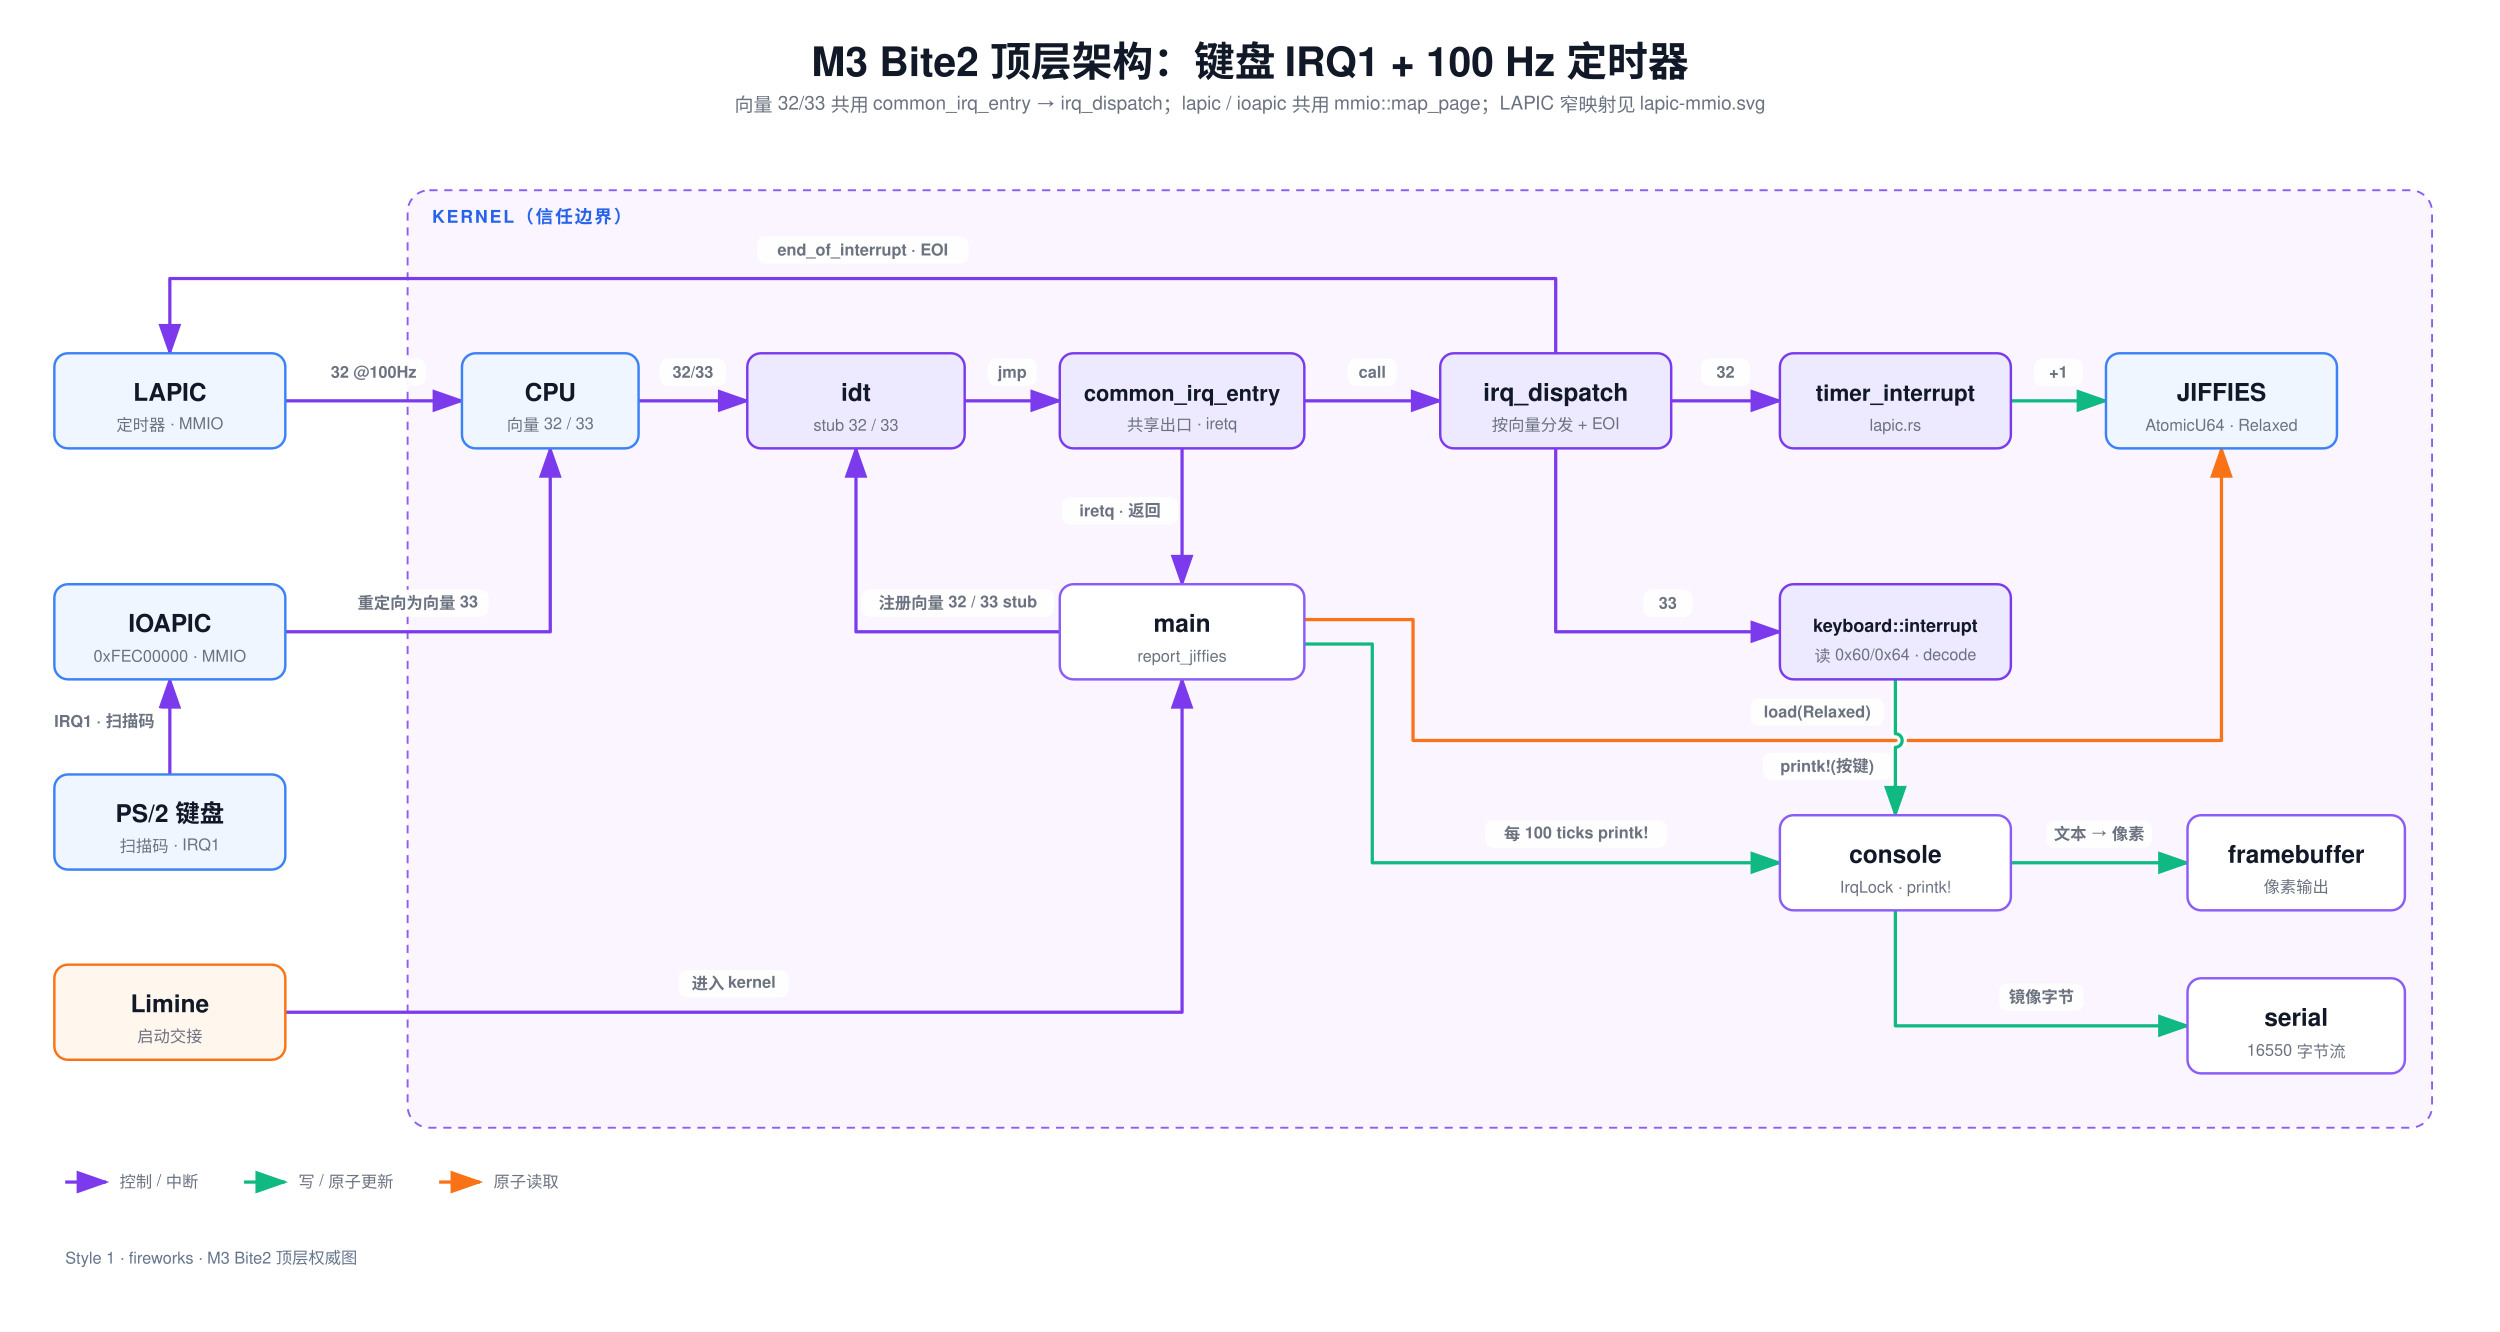
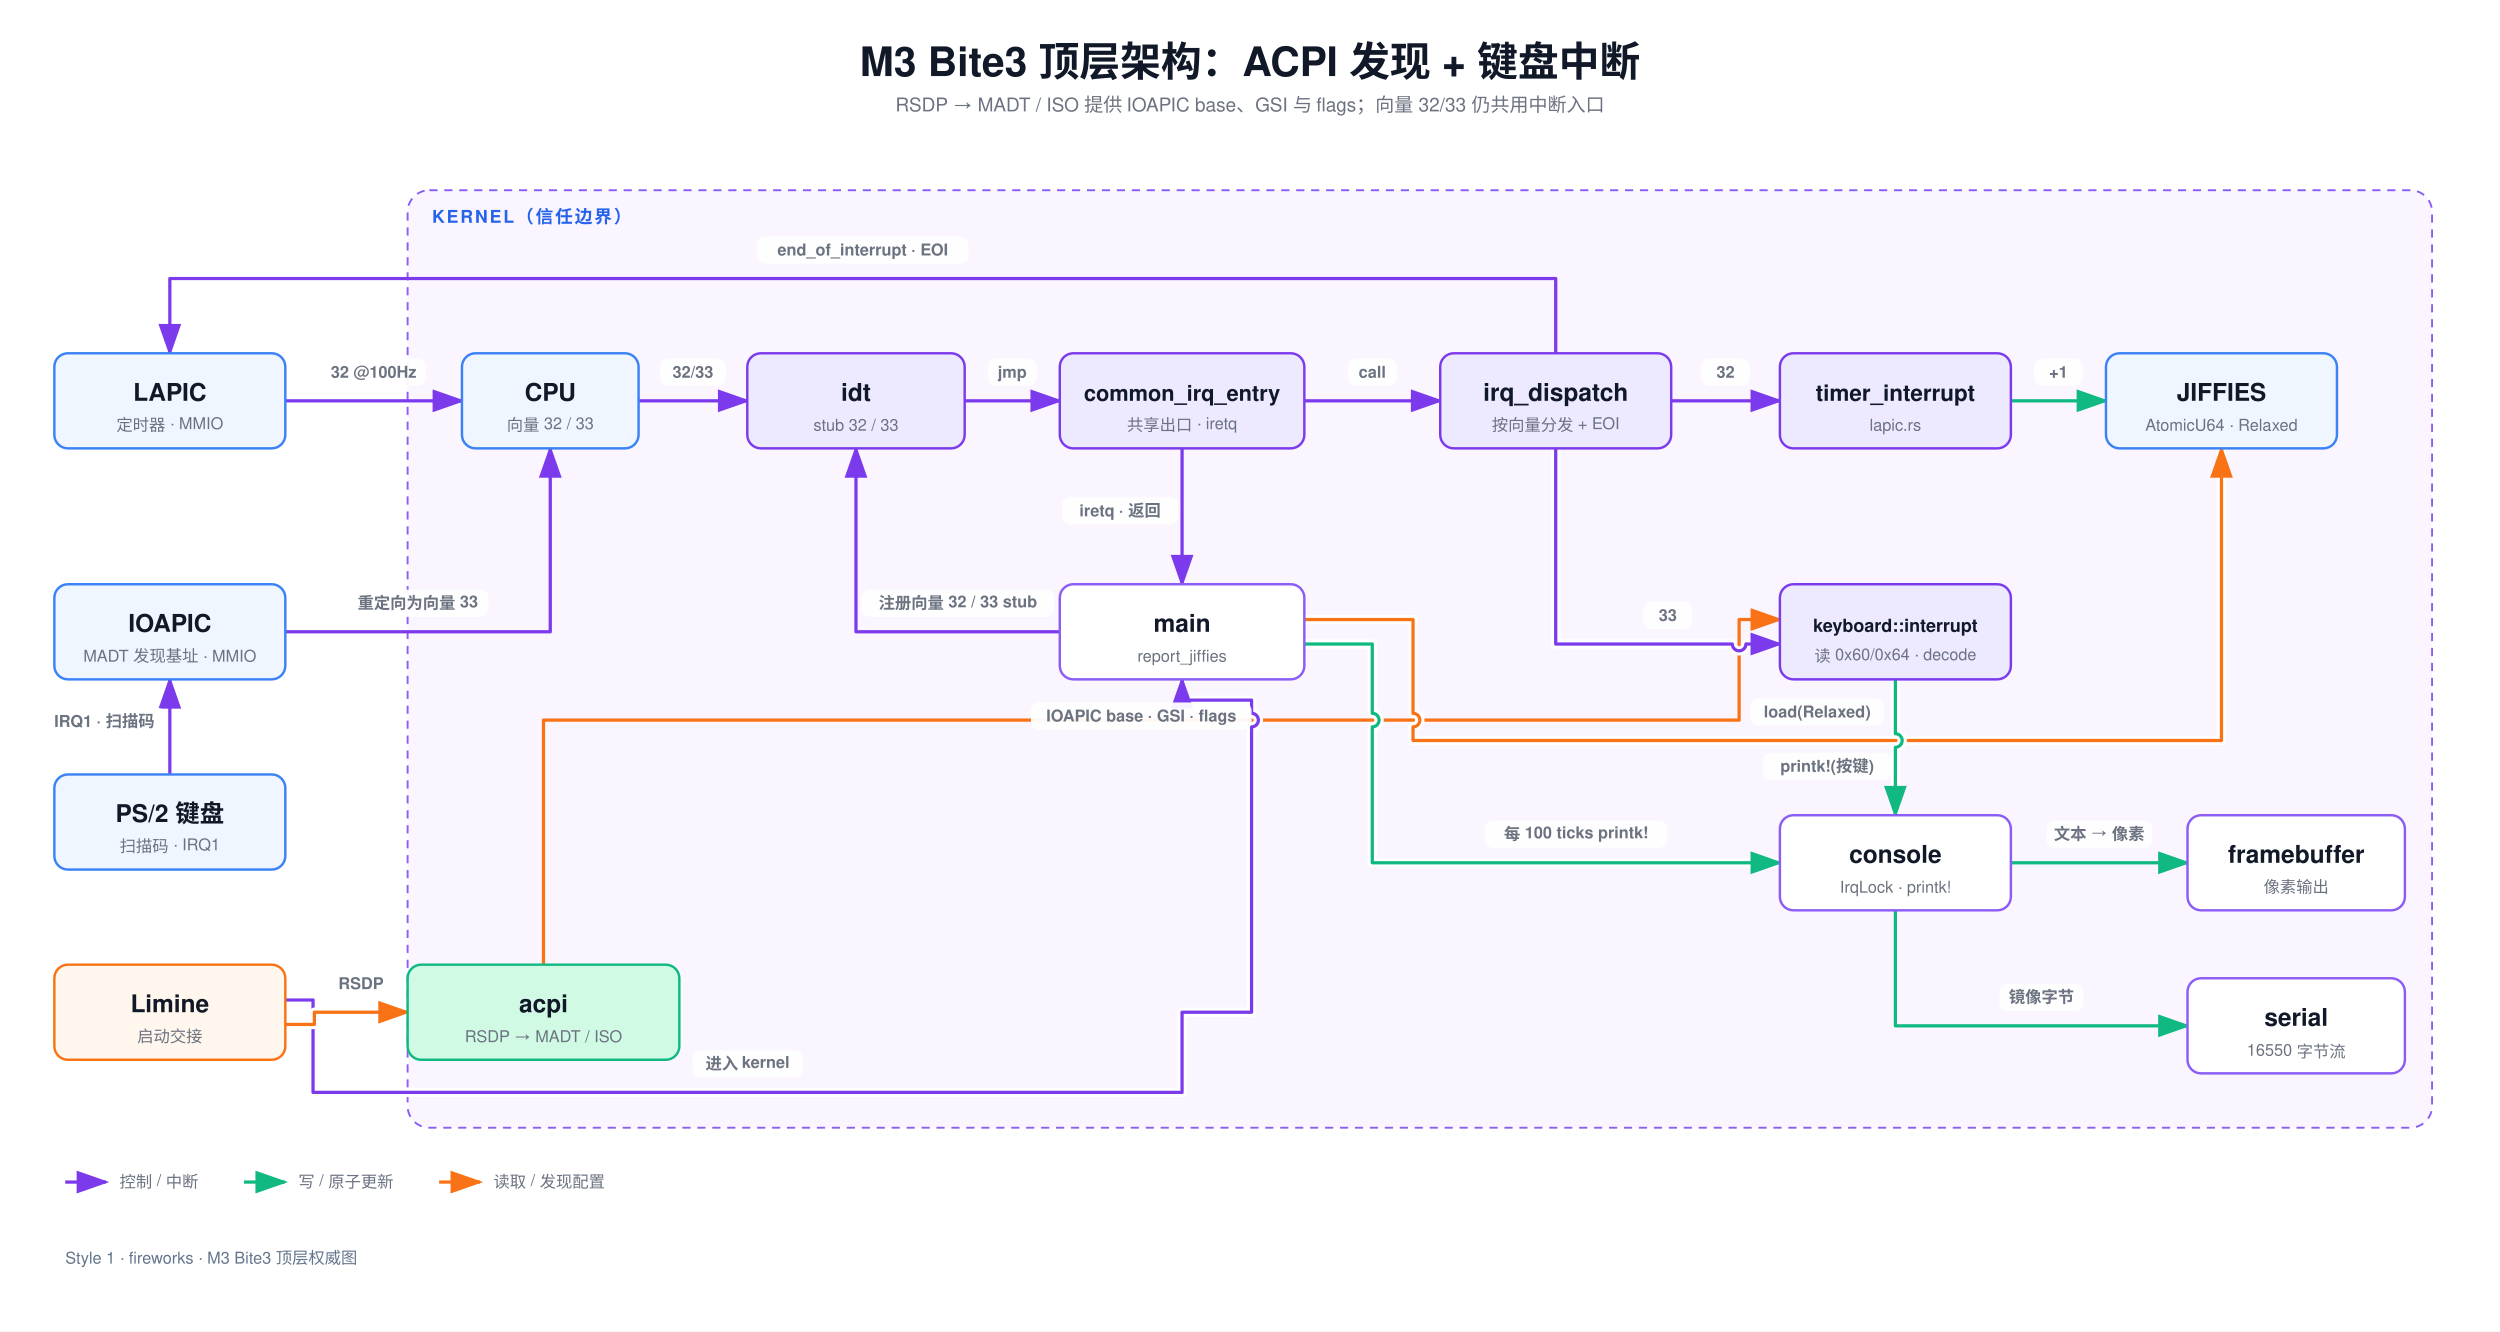
<svg xmlns="http://www.w3.org/2000/svg" viewBox="0 0 1840 980" width="1840" height="980" data-generator="fireworks-tech-graph" data-schema-version="1" data-text-metrics="heuristic-v1" data-style-id="1" data-visual-theme="Flat Icon" data-diagram-type="architecture" data-motion-scene="" data-semantic-profile="generic" data-semantic-valid="true" data-quality-profile="standard" data-max-bends-per-edge="12" data-max-total-bends="100" data-max-route-stretch="5.0" data-max-bridged-crossings="8" data-min-node-gap="0.0" data-min-container-gutter="0.0" data-min-label-clearance="2.0" data-min-segment-length="0.0">
  <defs>
    <marker id="arrowA" markerWidth="10" markerHeight="7" refX="9" refY="3.5" orient="auto">
      <polygon points="0 0, 10 3.5, 0 7" fill="#7c3aed" />
    </marker>
    <marker id="arrowB" markerWidth="10" markerHeight="7" refX="9" refY="3.5" orient="auto">
      <polygon points="0 0, 10 3.5, 0 7" fill="#10b981" />
    </marker>
    <marker id="arrowC" markerWidth="10" markerHeight="7" refX="9" refY="3.5" orient="auto">
      <polygon points="0 0, 10 3.5, 0 7" fill="#2563eb" />
    </marker>
    <marker id="arrowE" markerWidth="10" markerHeight="7" refX="9" refY="3.5" orient="auto">
      <polygon points="0 0, 10 3.5, 0 7" fill="#f97316" />
    </marker>
    <marker id="arrowF" markerWidth="10" markerHeight="7" refX="9" refY="3.5" orient="auto">
      <polygon points="0 0, 10 3.5, 0 7" fill="#7c3aed" />
    </marker>
    <marker id="arrowG" markerWidth="10" markerHeight="7" refX="9" refY="3.5" orient="auto">
      <polygon points="0 0, 10 3.5, 0 7" fill="#ef4444" />
    </marker>
    <marker id="arrowH" markerWidth="10" markerHeight="7" refX="9" refY="3.5" orient="auto">
      <polygon points="0 0, 10 3.5, 0 7" fill="#6b7280" />
    </marker>
    <filter id="shadowSoft" x="-20%" y="-20%" width="140%" height="160%">
      <feDropShadow dx="0" dy="3" stdDeviation="6" flood-color="#0f172a" flood-opacity="0.12" />
    </filter>
    <filter id="shadowGlass" x="-20%" y="-20%" width="140%" height="160%">
      <feDropShadow dx="0" dy="10" stdDeviation="16" flood-color="#020617" flood-opacity="0.28" />
    </filter>
    <style>
    text { font-family: 'Helvetica Neue', Helvetica, Arial, 'PingFang SC', 'Noto Sans CJK SC', 'Microsoft YaHei', 'Microsoft JhengHei', 'SimHei', sans-serif; }
    .title { font-size: 30px; font-weight: 700; fill: #111827; }
    .subtitle { font-size: 14px; font-weight: 500; fill: #6b7280; }
    .section { font-size: 13px; font-weight: 700; fill: #2563eb; letter-spacing: 1.4px; }
    .section-sub { font-size: 12px; font-weight: 500; fill: #64748b; }
    .node-title { font-weight: 700; fill: #111827; }
    .node-sub { font-weight: 500; fill: #6b7280; }
    .node-type { font-size: 12px; font-weight: 700; fill: #64748b; letter-spacing: 0.08em; }
    .arrow-label { font-size: 12px; font-weight: 600; fill: #6b7280; }
    .legend { font-size: 12px; font-weight: 500; fill: #6b7280; }
    .footnote { font-size: 12px; font-weight: 500; fill: #64748b; }
    .metric-label { font-size: 8.5px; font-weight: 700; fill: #64748b; text-transform: uppercase; }
    .metric-value { font-size: 9.5px; font-weight: 700; fill: #111827; }
    </style>
  </defs>
  <rect data-graph-role="background" width="1840.0" height="980.0" fill="#ffffff" />
-   <text x="920.0" y="56" text-anchor="middle" class="title">M3 Bite2 顶层架构：键盘 IRQ1 + 100 Hz 定时器</text>
-   <text x="920.0" y="82" text-anchor="middle" class="subtitle">向量 32/33 共用 common_irq_entry → irq_dispatch；lapic / ioapic 共用 mmio::map_page；LAPIC 窄映射见 lapic-mmio.svg</text>
+   <text x="920.0" y="56" text-anchor="middle" class="title">M3 Bite3 顶层架构：ACPI 发现 + 键盘中断</text>
+   <text x="920.0" y="82" text-anchor="middle" class="subtitle">RSDP → MADT / ISO 提供 IOAPIC base、GSI 与 flags；向量 32/33 仍共用中断入口</text>
  <g id="kernel-box" data-graph-role="container" data-container-id="kernel-box" data-semantic-role="boundary" data-graph-bounds="300,140,1790,830">
    <rect data-graph-role="container" x="300.0" y="140.0" width="1490.0" height="690.0" rx="16.0" fill="#faf5ff" stroke="#8b5cf6" stroke-width="1.4" stroke-dasharray="6 5" />
    <text x="318.0" y="164.0" class="section">KERNEL（信任边界）</text>
    <rect id="kernel-box-header" data-graph-role="reserved" data-reserved-kind="container-header" x="308" y="146" width="153.24" height="30" fill="none" stroke="none" />
  </g>
-   <path id="handoff" data-graph-role="edge" data-edge-id="handoff" data-source="limine" data-target="main" data-edge-kind="flow" data-topic-id="" data-flow="control" data-motion-role="" data-motion-stage="" data-motion-order="" data-protocol="" data-via="" data-critical-path-id="" data-critical-hop="" data-critical-hops="" data-critical="false" data-bends="1" data-route-stretch="1.0" data-bridges="" d="M 210,745 L 870,745 L 870,500" fill="none" stroke="#7c3aed" stroke-width="2.4" stroke-linecap="round" stroke-linejoin="round" marker-end="url(#arrowA)" />
+   <path id="discover_route" data-graph-role="edge" data-edge-id="discover_route" data-source="acpi" data-target="keyboard" data-edge-kind="flow" data-topic-id="" data-flow="data" data-motion-role="" data-motion-stage="" data-motion-order="" data-protocol="" data-via="" data-critical-path-id="" data-critical-hop="" data-critical-hops="" data-critical="false" data-bends="3" data-route-stretch="1.0" data-bridges="" d="M 400,710 L 400,530 L 1280,530 L 1280,456 L 1310,456" fill="none" stroke="#f97316" stroke-width="2.4" stroke-linecap="round" stroke-linejoin="round" marker-end="url(#arrowE)" />
+   <path id="handoff-bridge-mask" data-graph-role="bridge-mask" data-owner="handoff" d="M 210,736 L 230.4,736 L 230.4,804 L 870,804 L 870,745 L 921.16,745 L 921.16,535 A 5 5 0 0 0 921.16,525 L 921.16,515.3 L 870,515.3 L 870,500" fill="none" stroke="#ffffff" stroke-width="6.9" stroke-linecap="round" stroke-linejoin="round" />
+   <path id="handoff" data-graph-role="edge" data-edge-id="handoff" data-source="limine" data-target="main" data-edge-kind="flow" data-topic-id="" data-flow="control" data-motion-role="" data-motion-stage="" data-motion-order="" data-protocol="" data-via="" data-critical-path-id="" data-critical-hop="" data-critical-hops="" data-critical="false" data-bends="7" data-route-stretch="1.266" data-bridges="921.16,530" d="M 210,736 L 230.4,736 L 230.4,804 L 870,804 L 870,745 L 921.16,745 L 921.16,535 A 5 5 0 0 0 921.16,525 L 921.16,515.3 L 870,515.3 L 870,500" fill="none" stroke="#7c3aed" stroke-width="2.4" stroke-linecap="round" stroke-linejoin="round" marker-end="url(#arrowA)" />
  <path id="init_idt" data-graph-role="edge" data-edge-id="init_idt" data-source="main" data-target="idt" data-edge-kind="flow" data-topic-id="" data-flow="control" data-motion-role="" data-motion-stage="" data-motion-order="" data-protocol="" data-via="" data-critical-path-id="" data-critical-hop="" data-critical-hops="" data-critical="false" data-bends="1" data-route-stretch="1.0" data-bridges="" d="M 780,465 L 630,465 L 630,330" fill="none" stroke="#7c3aed" stroke-width="2.4" stroke-linecap="round" stroke-linejoin="round" marker-end="url(#arrowA)" />
  <path id="route33" data-graph-role="edge" data-edge-id="route33" data-source="ioapic" data-target="cpu" data-edge-kind="flow" data-topic-id="" data-flow="control" data-motion-role="" data-motion-stage="" data-motion-order="" data-protocol="" data-via="" data-critical-path-id="" data-critical-hop="" data-critical-hops="" data-critical="false" data-bends="1" data-route-stretch="1.0" data-bridges="" d="M 210,465 L 405,465 L 405,330" fill="none" stroke="#7c3aed" stroke-width="2.4" stroke-linecap="round" stroke-linejoin="round" marker-end="url(#arrowA)" />
-   <path id="dispatch33" data-graph-role="edge" data-edge-id="dispatch33" data-source="dispatch" data-target="keyboard" data-edge-kind="flow" data-topic-id="" data-flow="control" data-motion-role="" data-motion-stage="" data-motion-order="" data-protocol="" data-via="" data-critical-path-id="" data-critical-hop="" data-critical-hops="" data-critical="false" data-bends="1" data-route-stretch="1.0" data-bridges="" d="M 1145,330 L 1145,465 L 1310,465" fill="none" stroke="#7c3aed" stroke-width="2.4" stroke-linecap="round" stroke-linejoin="round" marker-end="url(#arrowA)" />
-   <path id="read_jiffies" data-graph-role="edge" data-edge-id="read_jiffies" data-source="main" data-target="jiffies" data-edge-kind="flow" data-topic-id="" data-flow="data" data-motion-role="" data-motion-stage="" data-motion-order="" data-protocol="" data-via="" data-critical-path-id="" data-critical-hop="" data-critical-hops="" data-critical="false" data-bends="3" data-route-stretch="1.222" data-bridges="" d="M 960,456 L 1040,456 L 1040,545 L 1635,545 L 1635,330" fill="none" stroke="#f97316" stroke-width="2.4" stroke-linecap="round" stroke-linejoin="round" marker-end="url(#arrowE)" />
-   <path id="report" data-graph-role="edge" data-edge-id="report" data-source="main" data-target="console" data-edge-kind="flow" data-topic-id="" data-flow="write" data-motion-role="" data-motion-stage="" data-motion-order="" data-protocol="" data-via="" data-critical-path-id="" data-critical-hop="" data-critical-hops="" data-critical="false" data-bends="2" data-route-stretch="1.0" data-bridges="" d="M 960,474 L 1010,474 L 1010,635 L 1310,635" fill="none" stroke="#10b981" stroke-width="2.4" stroke-linecap="round" stroke-linejoin="round" marker-end="url(#arrowB)" />
+   <path id="dispatch33-bridge-mask" data-graph-role="bridge-mask" data-owner="dispatch33" d="M 1145,330 L 1145,465 L 1145,474 L 1275,474 A 5 5 0 0 0 1285,474 L 1310,474" fill="none" stroke="#ffffff" stroke-width="6.9" stroke-linecap="round" stroke-linejoin="round" />
+   <path id="dispatch33" data-graph-role="edge" data-edge-id="dispatch33" data-source="dispatch" data-target="keyboard" data-edge-kind="flow" data-topic-id="" data-flow="control" data-motion-role="" data-motion-stage="" data-motion-order="" data-protocol="" data-via="" data-critical-path-id="" data-critical-hop="" data-critical-hops="" data-critical="false" data-bends="1" data-route-stretch="1.0" data-bridges="1280,474" d="M 1145,330 L 1145,465 L 1145,474 L 1275,474 A 5 5 0 0 0 1285,474 L 1310,474" fill="none" stroke="#7c3aed" stroke-width="2.4" stroke-linecap="round" stroke-linejoin="round" marker-end="url(#arrowA)" />
+   <path id="read_jiffies-bridge-mask" data-graph-role="bridge-mask" data-owner="read_jiffies" d="M 960,456 L 1040,456 L 1040,525 A 5 5 0 0 1 1040,535 L 1040,545 L 1635,545 L 1635,330" fill="none" stroke="#ffffff" stroke-width="6.9" stroke-linecap="round" stroke-linejoin="round" />
+   <path id="read_jiffies" data-graph-role="edge" data-edge-id="read_jiffies" data-source="main" data-target="jiffies" data-edge-kind="flow" data-topic-id="" data-flow="data" data-motion-role="" data-motion-stage="" data-motion-order="" data-protocol="" data-via="" data-critical-path-id="" data-critical-hop="" data-critical-hops="" data-critical="false" data-bends="3" data-route-stretch="1.222" data-bridges="1040,530" d="M 960,456 L 1040,456 L 1040,525 A 5 5 0 0 1 1040,535 L 1040,545 L 1635,545 L 1635,330" fill="none" stroke="#f97316" stroke-width="2.4" stroke-linecap="round" stroke-linejoin="round" marker-end="url(#arrowE)" />
+   <path id="report-bridge-mask" data-graph-role="bridge-mask" data-owner="report" d="M 960,474 L 1010,474 L 1010,525 A 5 5 0 0 1 1010,535 L 1010,635 L 1310,635" fill="none" stroke="#ffffff" stroke-width="6.9" stroke-linecap="round" stroke-linejoin="round" />
+   <path id="report" data-graph-role="edge" data-edge-id="report" data-source="main" data-target="console" data-edge-kind="flow" data-topic-id="" data-flow="write" data-motion-role="" data-motion-stage="" data-motion-order="" data-protocol="" data-via="" data-critical-path-id="" data-critical-hop="" data-critical-hops="" data-critical="false" data-bends="2" data-route-stretch="1.0" data-bridges="1010,530" d="M 960,474 L 1010,474 L 1010,525 A 5 5 0 0 1 1010,535 L 1010,635 L 1310,635" fill="none" stroke="#10b981" stroke-width="2.4" stroke-linecap="round" stroke-linejoin="round" marker-end="url(#arrowB)" />
  <path id="mirror" data-graph-role="edge" data-edge-id="mirror" data-source="console" data-target="serial" data-edge-kind="flow" data-topic-id="" data-flow="write" data-motion-role="" data-motion-stage="" data-motion-order="" data-protocol="" data-via="" data-critical-path-id="" data-critical-hop="" data-critical-hops="" data-critical="false" data-bends="1" data-route-stretch="1.0" data-bridges="" d="M 1395,670 L 1395,755 L 1610,755" fill="none" stroke="#10b981" stroke-width="2.4" stroke-linecap="round" stroke-linejoin="round" marker-end="url(#arrowB)" />
  <path id="eoi" data-graph-role="edge" data-edge-id="eoi" data-source="dispatch" data-target="lapic_hw" data-edge-kind="flow" data-topic-id="" data-flow="control" data-motion-role="" data-motion-stage="" data-motion-order="" data-protocol="" data-via="" data-critical-path-id="" data-critical-hop="" data-critical-hops="" data-critical="false" data-bends="2" data-route-stretch="1.108" data-bridges="" d="M 1145,260 L 1145,205 L 125,205 L 125,260" fill="none" stroke="#7c3aed" stroke-width="2.4" stroke-linecap="round" stroke-linejoin="round" marker-end="url(#arrowA)" />
+   <path id="rsdp-bridge-mask" data-graph-role="bridge-mask" data-owner="rsdp" d="M 210,754 L 231.38,754 L 231.38,745 L 300,745" fill="none" stroke="#ffffff" stroke-width="6.9" stroke-linecap="round" stroke-linejoin="round" />
+   <path id="rsdp" data-graph-role="edge" data-edge-id="rsdp" data-source="limine" data-target="acpi" data-edge-kind="flow" data-topic-id="" data-flow="data" data-motion-role="" data-motion-stage="" data-motion-order="" data-protocol="" data-via="" data-critical-path-id="" data-critical-hop="" data-critical-hops="" data-critical="false" data-bends="2" data-route-stretch="1.0" data-bridges="230.4,754" d="M 210,754 L 231.38,754 L 231.38,745 L 300,745" fill="none" stroke="#f97316" stroke-width="2.4" stroke-linecap="round" stroke-linejoin="round" marker-end="url(#arrowE)" />
  <path id="irq32" data-graph-role="edge" data-edge-id="irq32" data-source="lapic_hw" data-target="cpu" data-edge-kind="flow" data-topic-id="" data-flow="control" data-motion-role="" data-motion-stage="" data-motion-order="" data-protocol="" data-via="" data-critical-path-id="" data-critical-hop="" data-critical-hops="" data-critical="false" data-bends="0" data-route-stretch="1.0" data-bridges="" d="M 210,295 L 340,295" fill="none" stroke="#7c3aed" stroke-width="2.4" stroke-linecap="round" stroke-linejoin="round" marker-end="url(#arrowA)" />
  <path id="irq1" data-graph-role="edge" data-edge-id="irq1" data-source="kbd_hw" data-target="ioapic" data-edge-kind="flow" data-topic-id="" data-flow="control" data-motion-role="" data-motion-stage="" data-motion-order="" data-protocol="" data-via="" data-critical-path-id="" data-critical-hop="" data-critical-hops="" data-critical="false" data-bends="0" data-route-stretch="1.0" data-bridges="" d="M 125,570 L 125,500" fill="none" stroke="#7c3aed" stroke-width="2.4" stroke-linecap="round" stroke-linejoin="round" marker-end="url(#arrowA)" />
  <path id="cpu_idt" data-graph-role="edge" data-edge-id="cpu_idt" data-source="cpu" data-target="idt" data-edge-kind="flow" data-topic-id="" data-flow="control" data-motion-role="" data-motion-stage="" data-motion-order="" data-protocol="" data-via="" data-critical-path-id="" data-critical-hop="" data-critical-hops="" data-critical="false" data-bends="0" data-route-stretch="1.0" data-bridges="" d="M 470,295 L 550,295" fill="none" stroke="#7c3aed" stroke-width="2.4" stroke-linecap="round" stroke-linejoin="round" marker-end="url(#arrowA)" />
  <path id="to_common" data-graph-role="edge" data-edge-id="to_common" data-source="idt" data-target="common" data-edge-kind="flow" data-topic-id="" data-flow="control" data-motion-role="" data-motion-stage="" data-motion-order="" data-protocol="" data-via="" data-critical-path-id="" data-critical-hop="" data-critical-hops="" data-critical="false" data-bends="0" data-route-stretch="1.0" data-bridges="" d="M 710,295 L 780,295" fill="none" stroke="#7c3aed" stroke-width="2.4" stroke-linecap="round" stroke-linejoin="round" marker-end="url(#arrowA)" />
  <path id="call_dispatch" data-graph-role="edge" data-edge-id="call_dispatch" data-source="common" data-target="dispatch" data-edge-kind="flow" data-topic-id="" data-flow="control" data-motion-role="" data-motion-stage="" data-motion-order="" data-protocol="" data-via="" data-critical-path-id="" data-critical-hop="" data-critical-hops="" data-critical="false" data-bends="0" data-route-stretch="1.0" data-bridges="" d="M 960,295 L 1060,295" fill="none" stroke="#7c3aed" stroke-width="2.4" stroke-linecap="round" stroke-linejoin="round" marker-end="url(#arrowA)" />
  <path id="dispatch32" data-graph-role="edge" data-edge-id="dispatch32" data-source="dispatch" data-target="timer_interrupt" data-edge-kind="flow" data-topic-id="" data-flow="control" data-motion-role="" data-motion-stage="" data-motion-order="" data-protocol="" data-via="" data-critical-path-id="" data-critical-hop="" data-critical-hops="" data-critical="false" data-bends="0" data-route-stretch="1.0" data-bridges="" d="M 1230,295 L 1310,295" fill="none" stroke="#7c3aed" stroke-width="2.4" stroke-linecap="round" stroke-linejoin="round" marker-end="url(#arrowA)" />
  <path id="tick" data-graph-role="edge" data-edge-id="tick" data-source="timer_interrupt" data-target="jiffies" data-edge-kind="flow" data-topic-id="" data-flow="write" data-motion-role="" data-motion-stage="" data-motion-order="" data-protocol="" data-via="" data-critical-path-id="" data-critical-hop="" data-critical-hops="" data-critical="false" data-bends="0" data-route-stretch="1.0" data-bridges="" d="M 1480,295 L 1550,295" fill="none" stroke="#10b981" stroke-width="2.4" stroke-linecap="round" stroke-linejoin="round" marker-end="url(#arrowB)" />
  <path id="iretq" data-graph-role="edge" data-edge-id="iretq" data-source="common" data-target="main" data-edge-kind="flow" data-topic-id="" data-flow="control" data-motion-role="" data-motion-stage="" data-motion-order="" data-protocol="" data-via="" data-critical-path-id="" data-critical-hop="" data-critical-hops="" data-critical="false" data-bends="0" data-route-stretch="1.0" data-bridges="" d="M 870,330 L 870,430" fill="none" stroke="#7c3aed" stroke-width="2.4" stroke-linecap="round" stroke-linejoin="round" marker-end="url(#arrowA)" />
  <path id="kbd_print-bridge-mask" data-graph-role="bridge-mask" data-owner="kbd_print" d="M 1395,500 L 1395,540 A 5 5 0 0 1 1395,550 L 1395,600" fill="none" stroke="#ffffff" stroke-width="6.9" stroke-linecap="round" stroke-linejoin="round" />
  <path id="kbd_print" data-graph-role="edge" data-edge-id="kbd_print" data-source="keyboard" data-target="console" data-edge-kind="flow" data-topic-id="" data-flow="write" data-motion-role="" data-motion-stage="" data-motion-order="" data-protocol="" data-via="" data-critical-path-id="" data-critical-hop="" data-critical-hops="" data-critical="false" data-bends="0" data-route-stretch="1.0" data-bridges="1395,545" d="M 1395,500 L 1395,540 A 5 5 0 0 1 1395,550 L 1395,600" fill="none" stroke="#10b981" stroke-width="2.4" stroke-linecap="round" stroke-linejoin="round" marker-end="url(#arrowB)" />
  <path id="pixels" data-graph-role="edge" data-edge-id="pixels" data-source="console" data-target="fb" data-edge-kind="flow" data-topic-id="" data-flow="write" data-motion-role="" data-motion-stage="" data-motion-order="" data-protocol="" data-via="" data-critical-path-id="" data-critical-hop="" data-critical-hops="" data-critical="false" data-bends="0" data-route-stretch="1.0" data-bridges="" d="M 1480,635 L 1610,635" fill="none" stroke="#10b981" stroke-width="2.4" stroke-linecap="round" stroke-linejoin="round" marker-end="url(#arrowB)" />
  <g id="node-limine" data-graph-role="node" data-node-id="limine" data-semantic-role="rect" data-motion-role="" data-motion-stage="" data-motion-order="" data-parent="" data-deployment-id="" data-topic-id="" data-span-id="" data-station-order="" data-status="" data-start-ms="" data-duration-ms="" data-parent-span="" data-graph-bounds="40,710,210,780">
    <rect x="40.0" y="710.0" width="170.0" height="70.0" rx="10.0" fill="#fff7ed" stroke="#f97316" stroke-width="1.8" />
    <text data-text-role="title" data-full-text="Limine" data-text-max-width="146.0" x="125.0" y="745.0" text-anchor="middle" class="node-title" font-size="18">Limine</text>
    <text data-text-role="subtitle" data-full-text="启动交接" data-text-max-width="146.0" x="125.0" y="767.0" text-anchor="middle" class="node-sub" font-size="12">启动交接</text>
  </g>
+   <g id="node-acpi" data-graph-role="node" data-node-id="acpi" data-semantic-role="rect" data-motion-role="" data-motion-stage="" data-motion-order="" data-parent="" data-deployment-id="" data-topic-id="" data-span-id="" data-station-order="" data-status="" data-start-ms="" data-duration-ms="" data-parent-span="" data-graph-bounds="300,710,500,780">
+     <rect x="300.0" y="710.0" width="200.0" height="70.0" rx="10.0" fill="#d1fae5" stroke="#10b981" stroke-width="1.8" />
+     <text data-text-role="title" data-full-text="acpi" data-text-max-width="176.0" x="400.0" y="745.0" text-anchor="middle" class="node-title" font-size="18">acpi</text>
+     <text data-text-role="subtitle" data-full-text="RSDP → MADT / ISO" data-text-max-width="176.0" x="400.0" y="767.0" text-anchor="middle" class="node-sub" font-size="12">RSDP → MADT / ISO</text>
+   </g>
  <g id="node-lapic_hw" data-graph-role="node" data-node-id="lapic_hw" data-semantic-role="rect" data-motion-role="" data-motion-stage="" data-motion-order="" data-parent="" data-deployment-id="" data-topic-id="" data-span-id="" data-station-order="" data-status="" data-start-ms="" data-duration-ms="" data-parent-span="" data-graph-bounds="40,260,210,330">
    <rect x="40.0" y="260.0" width="170.0" height="70.0" rx="10.0" fill="#eff6ff" stroke="#3b82f6" stroke-width="1.8" />
    <text data-text-role="title" data-full-text="LAPIC" data-text-max-width="146.0" x="125.0" y="295.0" text-anchor="middle" class="node-title" font-size="18">LAPIC</text>
    <text data-text-role="subtitle" data-full-text="定时器 · MMIO" data-text-max-width="146.0" x="125.0" y="317.0" text-anchor="middle" class="node-sub" font-size="12">定时器 · MMIO</text>
  </g>
  <g id="node-kbd_hw" data-graph-role="node" data-node-id="kbd_hw" data-semantic-role="rect" data-motion-role="" data-motion-stage="" data-motion-order="" data-parent="" data-deployment-id="" data-topic-id="" data-span-id="" data-station-order="" data-status="" data-start-ms="" data-duration-ms="" data-parent-span="" data-graph-bounds="40,570,210,640">
    <rect x="40.0" y="570.0" width="170.0" height="70.0" rx="10.0" fill="#eff6ff" stroke="#3b82f6" stroke-width="1.8" />
    <text data-text-role="title" data-full-text="PS/2 键盘" data-text-max-width="146.0" x="125.0" y="605.0" text-anchor="middle" class="node-title" font-size="18">PS/2 键盘</text>
    <text data-text-role="subtitle" data-full-text="扫描码 · IRQ1" data-text-max-width="146.0" x="125.0" y="627.0" text-anchor="middle" class="node-sub" font-size="12">扫描码 · IRQ1</text>
  </g>
  <g id="node-ioapic" data-graph-role="node" data-node-id="ioapic" data-semantic-role="rect" data-motion-role="" data-motion-stage="" data-motion-order="" data-parent="" data-deployment-id="" data-topic-id="" data-span-id="" data-station-order="" data-status="" data-start-ms="" data-duration-ms="" data-parent-span="" data-graph-bounds="40,430,210,500">
    <rect x="40.0" y="430.0" width="170.0" height="70.0" rx="10.0" fill="#eff6ff" stroke="#3b82f6" stroke-width="1.8" />
    <text data-text-role="title" data-full-text="IOAPIC" data-text-max-width="146.0" x="125.0" y="465.0" text-anchor="middle" class="node-title" font-size="18">IOAPIC</text>
-     <text data-text-role="subtitle" data-full-text="0xFEC00000 · MMIO" data-text-max-width="146.0" x="125.0" y="487.0" text-anchor="middle" class="node-sub" font-size="12">0xFEC00000 · MMIO</text>
+     <text data-text-role="subtitle" data-full-text="MADT 发现基址 · MMIO" data-text-max-width="146.0" x="125.0" y="487.0" text-anchor="middle" class="node-sub" font-size="12">MADT 发现基址 · MMIO</text>
  </g>
  <g id="node-cpu" data-graph-role="node" data-node-id="cpu" data-semantic-role="rect" data-motion-role="" data-motion-stage="" data-motion-order="" data-parent="" data-deployment-id="" data-topic-id="" data-span-id="" data-station-order="" data-status="" data-start-ms="" data-duration-ms="" data-parent-span="" data-graph-bounds="340,260,470,330">
    <rect x="340.0" y="260.0" width="130.0" height="70.0" rx="10.0" fill="#eff6ff" stroke="#3b82f6" stroke-width="1.8" />
    <text data-text-role="title" data-full-text="CPU" data-text-max-width="106.0" x="405.0" y="295.0" text-anchor="middle" class="node-title" font-size="18">CPU</text>
    <text data-text-role="subtitle" data-full-text="向量 32 / 33" data-text-max-width="106.0" x="405.0" y="317.0" text-anchor="middle" class="node-sub" font-size="12">向量 32 / 33</text>
  </g>
  <g id="node-idt" data-graph-role="node" data-node-id="idt" data-semantic-role="rect" data-motion-role="" data-motion-stage="" data-motion-order="" data-parent="" data-deployment-id="" data-topic-id="" data-span-id="" data-station-order="" data-status="" data-start-ms="" data-duration-ms="" data-parent-span="" data-graph-bounds="550,260,710,330">
    <rect x="550.0" y="260.0" width="160.0" height="70.0" rx="10.0" fill="#ede9fe" stroke="#7c3aed" stroke-width="1.8" />
    <text data-text-role="title" data-full-text="idt" data-text-max-width="136.0" x="630.0" y="295.0" text-anchor="middle" class="node-title" font-size="18">idt</text>
    <text data-text-role="subtitle" data-full-text="stub 32 / 33" data-text-max-width="136.0" x="630.0" y="317.0" text-anchor="middle" class="node-sub" font-size="12">stub 32 / 33</text>
  </g>
  <g id="node-common" data-graph-role="node" data-node-id="common" data-semantic-role="rect" data-motion-role="" data-motion-stage="" data-motion-order="" data-parent="" data-deployment-id="" data-topic-id="" data-span-id="" data-station-order="" data-status="" data-start-ms="" data-duration-ms="" data-parent-span="" data-graph-bounds="780,260,960,330">
    <rect x="780.0" y="260.0" width="180.0" height="70.0" rx="10.0" fill="#ede9fe" stroke="#7c3aed" stroke-width="1.8" />
    <text data-text-role="title" data-full-text="common_irq_entry" data-text-max-width="156.0" x="870.0" y="295.0" text-anchor="middle" class="node-title" font-size="16.01">common_irq_entry</text>
    <text data-text-role="subtitle" data-full-text="共享出口 · iretq" data-text-max-width="156.0" x="870.0" y="317.0" text-anchor="middle" class="node-sub" font-size="12">共享出口 · iretq</text>
  </g>
  <g id="node-dispatch" data-graph-role="node" data-node-id="dispatch" data-semantic-role="rect" data-motion-role="" data-motion-stage="" data-motion-order="" data-parent="" data-deployment-id="" data-topic-id="" data-span-id="" data-station-order="" data-status="" data-start-ms="" data-duration-ms="" data-parent-span="" data-graph-bounds="1060,260,1230,330">
    <rect x="1060.0" y="260.0" width="170.0" height="70.0" rx="10.0" fill="#ede9fe" stroke="#7c3aed" stroke-width="1.8" />
    <text data-text-role="title" data-full-text="irq_dispatch" data-text-max-width="146.0" x="1145.0" y="295.0" text-anchor="middle" class="node-title" font-size="18">irq_dispatch</text>
    <text data-text-role="subtitle" data-full-text="按向量分发 + EOI" data-text-max-width="146.0" x="1145.0" y="317.0" text-anchor="middle" class="node-sub" font-size="12">按向量分发 + EOI</text>
  </g>
  <g id="node-timer_interrupt" data-graph-role="node" data-node-id="timer_interrupt" data-semantic-role="rect" data-motion-role="" data-motion-stage="" data-motion-order="" data-parent="" data-deployment-id="" data-topic-id="" data-span-id="" data-station-order="" data-status="" data-start-ms="" data-duration-ms="" data-parent-span="" data-graph-bounds="1310,260,1480,330">
    <rect x="1310.0" y="260.0" width="170.0" height="70.0" rx="10.0" fill="#ede9fe" stroke="#7c3aed" stroke-width="1.8" />
    <text data-text-role="title" data-full-text="timer_interrupt" data-text-max-width="146.0" x="1395.0" y="295.0" text-anchor="middle" class="node-title" font-size="16.52">timer_interrupt</text>
    <text data-text-role="subtitle" data-full-text="lapic.rs" data-text-max-width="146.0" x="1395.0" y="317.0" text-anchor="middle" class="node-sub" font-size="12">lapic.rs</text>
  </g>
  <g id="node-jiffies" data-graph-role="node" data-node-id="jiffies" data-semantic-role="rect" data-motion-role="" data-motion-stage="" data-motion-order="" data-parent="" data-deployment-id="" data-topic-id="" data-span-id="" data-station-order="" data-status="" data-start-ms="" data-duration-ms="" data-parent-span="" data-graph-bounds="1550,260,1720,330">
    <rect x="1550.0" y="260.0" width="170.0" height="70.0" rx="10.0" fill="#eff6ff" stroke="#3b82f6" stroke-width="1.8" />
    <text data-text-role="title" data-full-text="JIFFIES" data-text-max-width="146.0" x="1635.0" y="295.0" text-anchor="middle" class="node-title" font-size="18">JIFFIES</text>
    <text data-text-role="subtitle" data-full-text="AtomicU64 · Relaxed" data-text-max-width="146.0" x="1635.0" y="317.0" text-anchor="middle" class="node-sub" font-size="12">AtomicU64 · Relaxed</text>
  </g>
  <g id="node-main" data-graph-role="node" data-node-id="main" data-semantic-role="rect" data-motion-role="" data-motion-stage="" data-motion-order="" data-parent="" data-deployment-id="" data-topic-id="" data-span-id="" data-station-order="" data-status="" data-start-ms="" data-duration-ms="" data-parent-span="" data-graph-bounds="780,430,960,500">
    <rect x="780.0" y="430.0" width="180.0" height="70.0" rx="10.0" fill="#ffffff" stroke="#8b5cf6" stroke-width="1.8" />
    <text data-text-role="title" data-full-text="main" data-text-max-width="156.0" x="870.0" y="465.0" text-anchor="middle" class="node-title" font-size="18">main</text>
    <text data-text-role="subtitle" data-full-text="report_jiffies" data-text-max-width="156.0" x="870.0" y="487.0" text-anchor="middle" class="node-sub" font-size="12">report_jiffies</text>
  </g>
  <g id="node-keyboard" data-graph-role="node" data-node-id="keyboard" data-semantic-role="rect" data-motion-role="" data-motion-stage="" data-motion-order="" data-parent="" data-deployment-id="" data-topic-id="" data-span-id="" data-station-order="" data-status="" data-start-ms="" data-duration-ms="" data-parent-span="" data-graph-bounds="1310,430,1480,500">
    <rect x="1310.0" y="430.0" width="170.0" height="70.0" rx="10.0" fill="#ede9fe" stroke="#7c3aed" stroke-width="1.8" />
    <text data-text-role="title" data-full-text="keyboard::interrupt" data-text-max-width="146.0" x="1395.0" y="465.0" text-anchor="middle" class="node-title" font-size="13.2">keyboard::interrupt</text>
    <text data-text-role="subtitle" data-full-text="读 0x60/0x64 · decode" data-text-max-width="146.0" x="1395.0" y="487.0" text-anchor="middle" class="node-sub" font-size="11.9">读 0x60/0x64 · decode</text>
  </g>
  <g id="node-console" data-graph-role="node" data-node-id="console" data-semantic-role="rect" data-motion-role="" data-motion-stage="" data-motion-order="" data-parent="" data-deployment-id="" data-topic-id="" data-span-id="" data-station-order="" data-status="" data-start-ms="" data-duration-ms="" data-parent-span="" data-graph-bounds="1310,600,1480,670">
    <rect x="1310.0" y="600.0" width="170.0" height="70.0" rx="10.0" fill="#ffffff" stroke="#8b5cf6" stroke-width="1.8" />
    <text data-text-role="title" data-full-text="console" data-text-max-width="146.0" x="1395.0" y="635.0" text-anchor="middle" class="node-title" font-size="18">console</text>
    <text data-text-role="subtitle" data-full-text="IrqLock · printk!" data-text-max-width="146.0" x="1395.0" y="657.0" text-anchor="middle" class="node-sub" font-size="12">IrqLock · printk!</text>
  </g>
  <g id="node-fb" data-graph-role="node" data-node-id="fb" data-semantic-role="rect" data-motion-role="" data-motion-stage="" data-motion-order="" data-parent="" data-deployment-id="" data-topic-id="" data-span-id="" data-station-order="" data-status="" data-start-ms="" data-duration-ms="" data-parent-span="" data-graph-bounds="1610,600,1770,670">
    <rect x="1610.0" y="600.0" width="160.0" height="70.0" rx="10.0" fill="#ffffff" stroke="#8b5cf6" stroke-width="1.8" />
    <text data-text-role="title" data-full-text="framebuffer" data-text-max-width="136.0" x="1690.0" y="635.0" text-anchor="middle" class="node-title" font-size="18">framebuffer</text>
    <text data-text-role="subtitle" data-full-text="像素输出" data-text-max-width="136.0" x="1690.0" y="657.0" text-anchor="middle" class="node-sub" font-size="12">像素输出</text>
  </g>
  <g id="node-serial" data-graph-role="node" data-node-id="serial" data-semantic-role="rect" data-motion-role="" data-motion-stage="" data-motion-order="" data-parent="" data-deployment-id="" data-topic-id="" data-span-id="" data-station-order="" data-status="" data-start-ms="" data-duration-ms="" data-parent-span="" data-graph-bounds="1610,720,1770,790">
    <rect x="1610.0" y="720.0" width="160.0" height="70.0" rx="10.0" fill="#ffffff" stroke="#8b5cf6" stroke-width="1.8" />
    <text data-text-role="title" data-full-text="serial" data-text-max-width="136.0" x="1690.0" y="755.0" text-anchor="middle" class="node-title" font-size="18">serial</text>
    <text data-text-role="subtitle" data-full-text="16550 字节流" data-text-max-width="136.0" x="1690.0" y="777.0" text-anchor="middle" class="node-sub" font-size="12">16550 字节流</text>
  </g>
-   <g id="handoff-label" data-graph-role="label" data-owner="handoff" data-graph-bounds="499.52,714,580.48,734">
-     <rect x="499.52" y="714.0" width="80.96" height="20" rx="6" fill="#ffffff" opacity="0.94" />
-     <text x="540.0" y="728.0" text-anchor="middle" class="arrow-label">进入 kernel</text>
+   <g id="rsdp-label" data-graph-role="label" data-owner="rsdp" data-graph-bounds="244.77,714,286.61,734">
+     <rect x="244.77" y="714.0" width="41.84" height="20" rx="6" fill="#ffffff" opacity="0.94" />
+     <text x="265.69" y="728.0" text-anchor="middle" class="arrow-label">RSDP</text>
+   </g>
+   <g id="discover_route-label" data-graph-role="label" data-owner="discover_route" data-graph-bounds="758.84,517,921.16,537">
+     <rect x="758.84" y="517.0" width="162.32" height="20" rx="6" fill="#ffffff" opacity="0.94" />
+     <text x="840.0" y="531.0" text-anchor="middle" class="arrow-label">IOAPIC base · GSI · flags</text>
+   </g>
+   <g id="handoff-label" data-graph-role="label" data-owner="handoff" data-graph-bounds="509.72,773,590.68,793">
+     <rect x="509.72" y="773.0" width="80.96" height="20" rx="6" fill="#ffffff" opacity="0.94" />
+     <text x="550.2" y="787.0" text-anchor="middle" class="arrow-label">进入 kernel</text>
  </g>
  <g id="init_idt-label" data-graph-role="label" data-owner="init_idt" data-graph-bounds="634.04,434,775.96,454">
    <rect x="634.04" y="434.0" width="141.92" height="20" rx="6" fill="#ffffff" opacity="0.94" />
    <text x="705.0" y="448.0" text-anchor="middle" class="arrow-label">注册向量 32 / 33 stub</text>
  </g>
  <g id="irq32-label" data-graph-role="label" data-owner="irq32" data-graph-bounds="236.56,264,313.44,284">
    <rect x="236.56" y="264.0" width="76.88" height="20" rx="6" fill="#ffffff" opacity="0.94" />
    <text x="275.0" y="278.0" text-anchor="middle" class="arrow-label">32 @100Hz</text>
  </g>
  <g id="irq1-label" data-graph-role="label" data-owner="irq1" data-graph-bounds="31.68,521,122,541">
    <rect x="31.68" y="521.0" width="90.32" height="20" rx="6" fill="#ffffff" opacity="0.94" />
    <text x="76.84" y="535.0" text-anchor="middle" class="arrow-label">IRQ1 · 扫描码</text>
  </g>
  <g id="route33-label" data-graph-role="label" data-owner="route33" data-graph-bounds="255.38,434,359.62,454">
    <rect x="255.38" y="434.0" width="104.24" height="20" rx="6" fill="#ffffff" opacity="0.94" />
    <text x="307.5" y="448.0" text-anchor="middle" class="arrow-label">重定向为向量 33</text>
  </g>
  <g id="cpu_idt-label" data-graph-role="label" data-owner="cpu_idt" data-graph-bounds="485.6,264,534.4,284">
    <rect x="485.6" y="264.0" width="48.8" height="20" rx="6" fill="#ffffff" opacity="0.94" />
    <text x="510.0" y="278.0" text-anchor="middle" class="arrow-label">32/33</text>
  </g>
  <g id="to_common-label" data-graph-role="label" data-owner="to_common" data-graph-bounds="727,264,763,284">
    <rect x="727.0" y="264.0" width="36.0" height="20" rx="6" fill="#ffffff" opacity="0.94" />
    <text x="745.0" y="278.0" text-anchor="middle" class="arrow-label">jmp</text>
  </g>
  <g id="call_dispatch-label" data-graph-role="label" data-owner="call_dispatch" data-graph-bounds="992,264,1028,284">
    <rect x="992.0" y="264.0" width="36.0" height="20" rx="6" fill="#ffffff" opacity="0.94" />
    <text x="1010.0" y="278.0" text-anchor="middle" class="arrow-label">call</text>
  </g>
  <g id="dispatch32-label" data-graph-role="label" data-owner="dispatch32" data-graph-bounds="1252,264,1288,284">
    <rect x="1252.0" y="264.0" width="36.0" height="20" rx="6" fill="#ffffff" opacity="0.94" />
    <text x="1270.0" y="278.0" text-anchor="middle" class="arrow-label">32</text>
  </g>
-   <g id="dispatch33-label" data-graph-role="label" data-owner="dispatch33" data-graph-bounds="1209.5,434,1245.5,454">
-     <rect x="1209.5" y="434.0" width="36.0" height="20" rx="6" fill="#ffffff" opacity="0.94" />
-     <text x="1227.5" y="448.0" text-anchor="middle" class="arrow-label">33</text>
+   <g id="dispatch33-label" data-graph-role="label" data-owner="dispatch33" data-graph-bounds="1209.5,443,1245.5,463">
+     <rect x="1209.5" y="443.0" width="36.0" height="20" rx="6" fill="#ffffff" opacity="0.94" />
+     <text x="1227.5" y="457.0" text-anchor="middle" class="arrow-label">33</text>
  </g>
  <g id="tick-label" data-graph-role="label" data-owner="tick" data-graph-bounds="1497,264,1533,284">
    <rect x="1497.0" y="264.0" width="36.0" height="20" rx="6" fill="#ffffff" opacity="0.94" />
    <text x="1515.0" y="278.0" text-anchor="middle" class="arrow-label">+1</text>
  </g>
  <g id="iretq-label" data-graph-role="label" data-owner="iretq" data-graph-bounds="781.72,366,867,386">
    <rect x="781.72" y="366.0" width="85.28" height="20" rx="6" fill="#ffffff" opacity="0.94" />
    <text x="824.36" y="380.0" text-anchor="middle" class="arrow-label">iretq · 返回</text>
  </g>
  <g id="read_jiffies-label" data-graph-role="label" data-owner="read_jiffies" data-graph-bounds="1288.38,514,1386.62,534">
    <rect x="1288.38" y="514.0" width="98.24" height="20" rx="6" fill="#ffffff" opacity="0.94" />
    <text x="1337.5" y="528.0" text-anchor="middle" class="arrow-label">load(Relaxed)</text>
  </g>
  <g id="report-label" data-graph-role="label" data-owner="report" data-graph-bounds="1093,604,1227,624">
    <rect x="1093.0" y="604.0" width="134" height="20" rx="6" fill="#ffffff" opacity="0.94" />
    <text x="1160.0" y="618.0" text-anchor="middle" class="arrow-label">每 100 ticks printk!</text>
  </g>
  <g id="kbd_print-label" data-graph-role="label" data-owner="kbd_print" data-graph-bounds="1297.6,554,1392,574">
    <rect x="1297.6" y="554.0" width="94.4" height="20" rx="6" fill="#ffffff" opacity="0.94" />
    <text x="1344.8" y="568.0" text-anchor="middle" class="arrow-label">printk!(按键)</text>
  </g>
  <g id="pixels-label" data-graph-role="label" data-owner="pixels" data-graph-bounds="1506.2,604,1583.8,624">
    <rect x="1506.2" y="604.0" width="77.6" height="20" rx="6" fill="#ffffff" opacity="0.94" />
    <text x="1545.0" y="618.0" text-anchor="middle" class="arrow-label">文本 → 像素</text>
  </g>
  <g id="mirror-label" data-graph-role="label" data-owner="mirror" data-graph-bounds="1471.5,724,1533.5,744">
    <rect x="1471.5" y="724.0" width="62.0" height="20" rx="6" fill="#ffffff" opacity="0.94" />
    <text x="1502.5" y="738.0" text-anchor="middle" class="arrow-label">镜像字节</text>
  </g>
  <g id="eoi-label" data-graph-role="label" data-owner="eoi" data-graph-bounds="557.2,174,712.8,194">
    <rect x="557.2" y="174.0" width="155.6" height="20" rx="6" fill="#ffffff" opacity="0.94" />
    <text x="635.0" y="188.0" text-anchor="middle" class="arrow-label">end_of_interrupt · EOI</text>
  </g>
  <g id="legend" data-graph-role="legend">
-     <rect id="legend-zone" data-graph-role="reserved" data-reserved-kind="legend" x="38" y="856" width="393.2" height="46" rx="10" fill="none" stroke="none" />
+     <rect id="legend-zone" data-graph-role="reserved" data-reserved-kind="legend" x="38" y="856" width="432.8" height="46" rx="10" fill="none" stroke="none" />
    <line data-graph-role="decoration" x1="48.0" y1="870.0" x2="78.0" y2="870.0" stroke="#7c3aed" stroke-width="2.4" marker-end="url(#arrowA)" />
    <text data-graph-role="decoration" x="88.0" y="874.0" class="legend">控制 / 中断</text>
    <line data-graph-role="decoration" x1="179.6" y1="870.0" x2="209.6" y2="870.0" stroke="#10b981" stroke-width="2.4" marker-end="url(#arrowB)" />
    <text data-graph-role="decoration" x="219.6" y="874.0" class="legend">写 / 原子更新</text>
    <line data-graph-role="decoration" x1="323.2" y1="870.0" x2="353.2" y2="870.0" stroke="#f97316" stroke-width="2.4" marker-end="url(#arrowE)" />
-     <text data-graph-role="decoration" x="363.2" y="874.0" class="legend">原子读取</text>
+     <text data-graph-role="decoration" x="363.2" y="874.0" class="legend">读取 / 发现配置</text>
  </g>
  <g id="footer" data-graph-role="reserved" data-graph-bounds="48,918,300,934">
-     <text x="48.0" y="930.0" class="footnote">Style 1 · fireworks · M3 Bite2 顶层权威图</text>
+     <text x="48.0" y="930.0" class="footnote">Style 1 · fireworks · M3 Bite3 顶层权威图</text>
  </g>
</svg>
